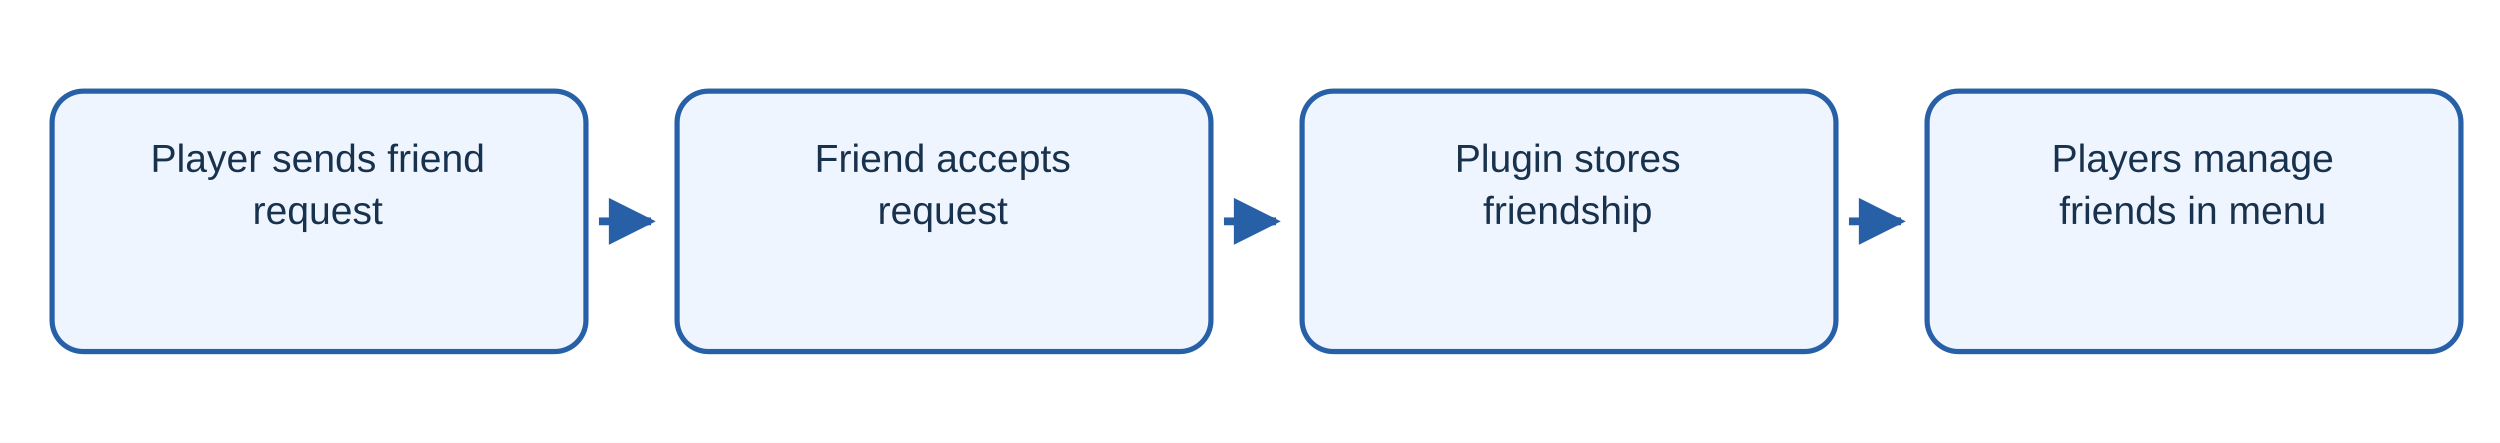
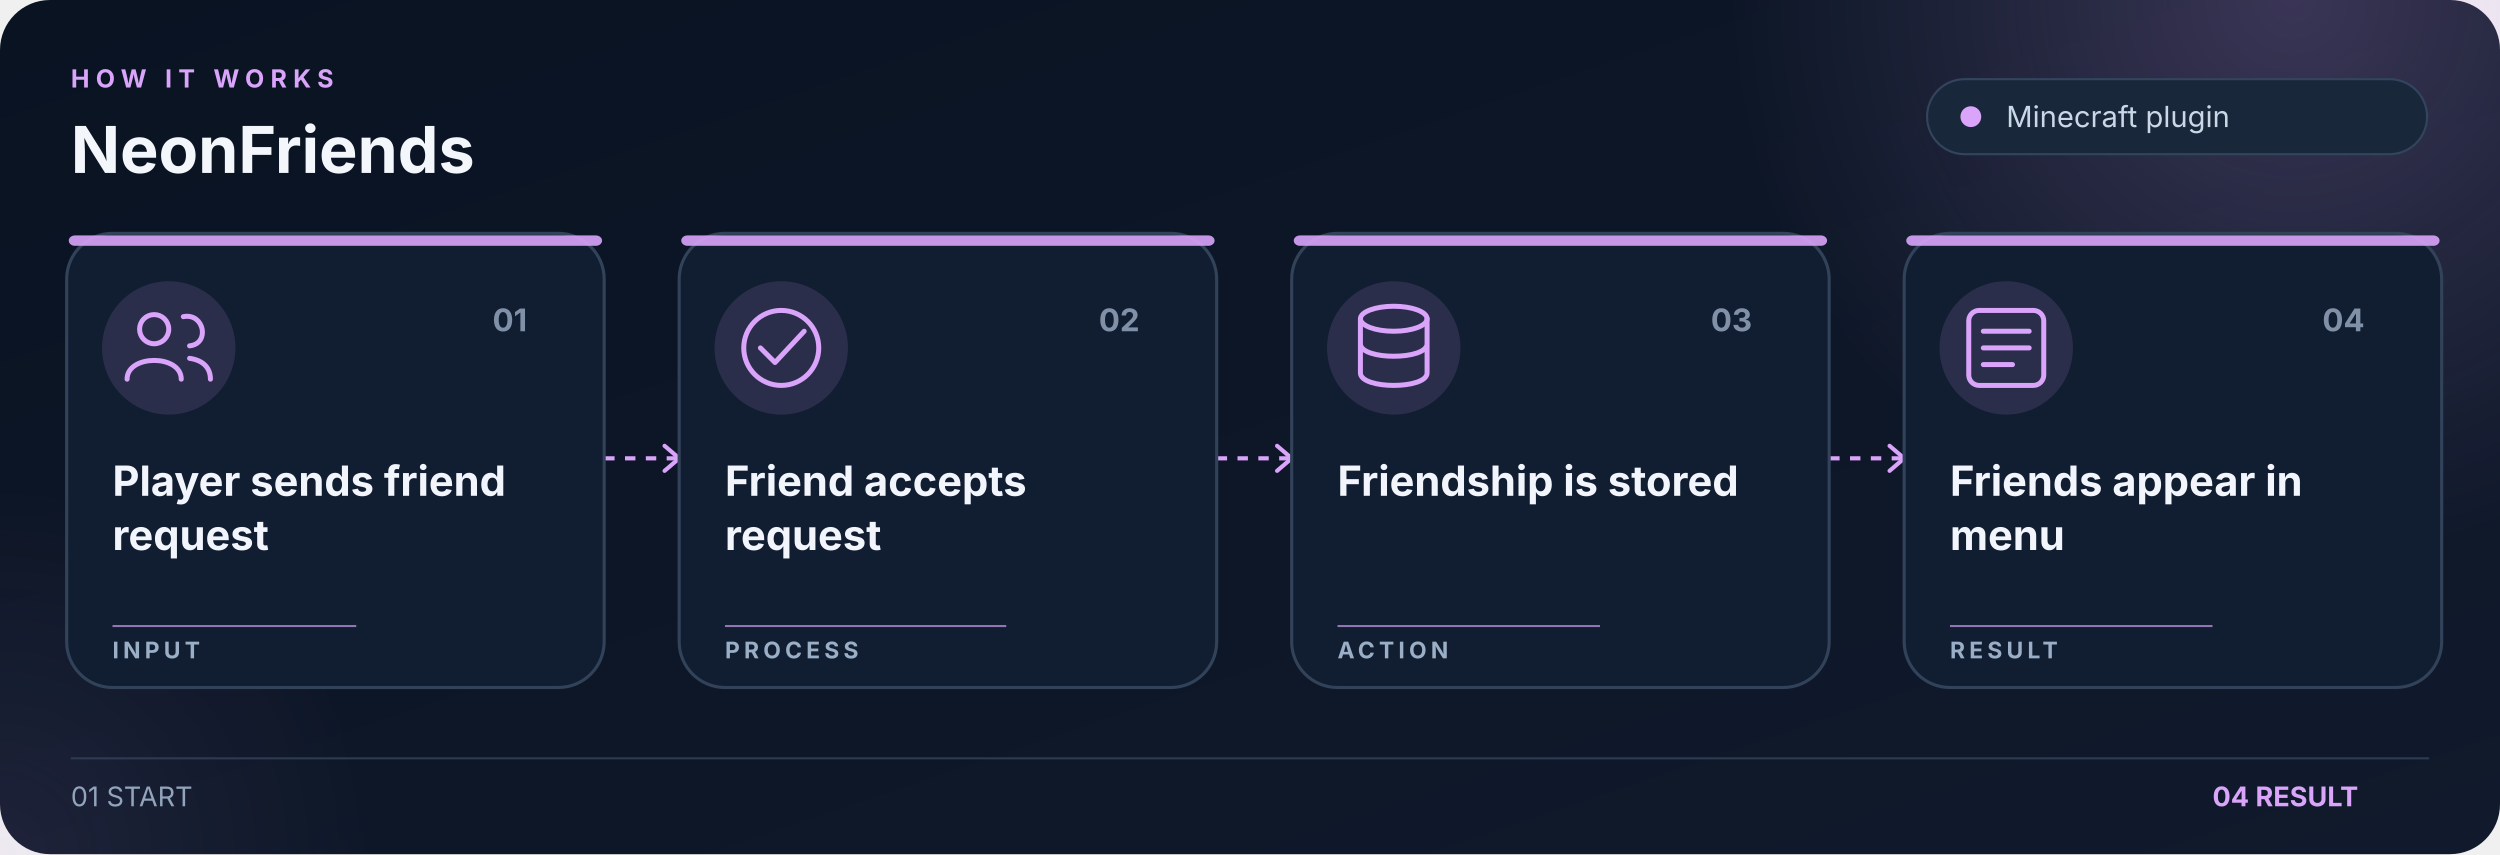
- <svg xmlns="http://www.w3.org/2000/svg" width="960" height="170" viewBox="0 0 960 170" role="img" aria-label="Workflow: Player sends friend request, Friend accepts request, Plugin stores friendship, Players manage friends in menu">
+ <svg xmlns="http://www.w3.org/2000/svg" width="1200" height="410" viewBox="0 0 1200 410" role="img" aria-label="Workflow for NeonFriends: Player sends friend request, Friend accepts request, Friendship is stored, Friends appear in menu">
  <defs>
-     <marker id="arrow" viewBox="0 0 10 10" refX="9" refY="5" markerWidth="6" markerHeight="6" orient="auto">
-       <path d="M 0 0 L 10 5 L 0 10 z" fill="#2860a8" />
-     </marker>
+     <linearGradient id="bg" x2="1" y2="1">
+       <stop stop-color="#091322" />
+       <stop offset="1" stop-color="#111a2c" />
+     </linearGradient>
+     <radialGradient id="glow">
+       <stop stop-color="#d9a4fa" stop-opacity=".22" />
+       <stop offset="1" stop-color="#d9a4fa" stop-opacity="0" />
+     </radialGradient>
  </defs>
-   <rect width="960" height="170" fill="white" />
-   <rect x="20" y="35" width="205" height="100" rx="12" fill="#eef5ff" stroke="#2860a8" stroke-width="2" />
-   <text x="122" y="66" text-anchor="middle" fill="#18324d" font-family="Arial,sans-serif" font-size="15">Player sends friend</text>
-   <text x="122" y="86" text-anchor="middle" fill="#18324d" font-family="Arial,sans-serif" font-size="15">request</text>
-   <path d="M 230 85 h 20" stroke="#2860a8" stroke-width="3" marker-end="url(#arrow)" />
-   <rect x="260" y="35" width="205" height="100" rx="12" fill="#eef5ff" stroke="#2860a8" stroke-width="2" />
-   <text x="362" y="66" text-anchor="middle" fill="#18324d" font-family="Arial,sans-serif" font-size="15">Friend accepts</text>
-   <text x="362" y="86" text-anchor="middle" fill="#18324d" font-family="Arial,sans-serif" font-size="15">request</text>
-   <path d="M 470 85 h 20" stroke="#2860a8" stroke-width="3" marker-end="url(#arrow)" />
-   <rect x="500" y="35" width="205" height="100" rx="12" fill="#eef5ff" stroke="#2860a8" stroke-width="2" />
-   <text x="602" y="66" text-anchor="middle" fill="#18324d" font-family="Arial,sans-serif" font-size="15">Plugin stores</text>
-   <text x="602" y="86" text-anchor="middle" fill="#18324d" font-family="Arial,sans-serif" font-size="15">friendship</text>
-   <path d="M 710 85 h 20" stroke="#2860a8" stroke-width="3" marker-end="url(#arrow)" />
-   <rect x="740" y="35" width="205" height="100" rx="12" fill="#eef5ff" stroke="#2860a8" stroke-width="2" />
-   <text x="842" y="66" text-anchor="middle" fill="#18324d" font-family="Arial,sans-serif" font-size="15">Players manage</text>
-   <text x="842" y="86" text-anchor="middle" fill="#18324d" font-family="Arial,sans-serif" font-size="15">friends in menu</text>
+   <style>
+ text { font-family: Inter, Arial, sans-serif; }
+ .flow { animation: move 1.2s linear infinite; }
+ .beacon { animation: pulse 2.2s ease-in-out infinite; }
+ @keyframes move { to { stroke-dashoffset: -20; } }
+ @keyframes pulse { 50% { opacity: .25; } }
+ @media (prefers-reduced-motion: reduce) { .flow,.beacon { animation: none; } }
+ </style>
+   <rect width="1200" height="410" rx="24" fill="url(#bg)" />
+   <circle cx="1100" cy="0" r="270" fill="url(#glow)" />
+   <circle cx="0" cy="410" r="180" fill="url(#glow)" opacity=".4" />
+   <text x="34" y="42" fill="#d9a4fa" font-size="12" font-weight="700" letter-spacing="3">HOW IT WORKS</text>
+   <text x="34" y="83" fill="#f3f6fb" font-size="31" font-weight="700">NeonFriends</text>
+   <rect x="925" y="38" width="240" height="36" rx="18" fill="#19273b" stroke="#33455d" />
+   <circle class="beacon" cx="946" cy="56" r="5" fill="#d9a4fa" />
+   <text x="963" y="61" fill="#c9d7e7" font-size="14">Minecraft plugin</text>
+   <path d="M290 220 H326" stroke="#d9a4fa" stroke-width="2" stroke-dasharray="5 5" class="flow" />
+   <path d="m319 214 7 6-7 6" fill="none" stroke="#d9a4fa" stroke-width="2" stroke-linecap="round" stroke-linejoin="round" />
+   <path d="M584 220 H620" stroke="#d9a4fa" stroke-width="2" stroke-dasharray="5 5" class="flow" />
+   <path d="m613 214 7 6-7 6" fill="none" stroke="#d9a4fa" stroke-width="2" stroke-linecap="round" stroke-linejoin="round" />
+   <path d="M878 220 H914" stroke="#d9a4fa" stroke-width="2" stroke-dasharray="5 5" class="flow" />
+   <path d="m907 214 7 6-7 6" fill="none" stroke="#d9a4fa" stroke-width="2" stroke-linecap="round" stroke-linejoin="round" />
+   <g class="card c0" aria-label="Step 1: Player sends friend request">
+     <rect x="32" y="112" width="258" height="218" rx="22" fill="#111d31" stroke="#324259" stroke-width="1.5" />
+     <rect x="33" y="113" width="256" height="5" rx="3" fill="#d9a4fa" opacity=".9" />
+     <circle cx="81" cy="167" r="32" fill="#d9a4fa" opacity=".13" />
+     <g transform="translate(57 143)" fill="none" stroke="#d9a4fa" stroke-width="2.4" stroke-linecap="round" stroke-linejoin="round">
+       <circle cx="17" cy="15" r="7" />
+       <path d="M4 39c0-12 26-12 26 0M31 9c10-2 13 13 3 14M34 29c7 1 10 5 10 10" />
+     </g>
+     <text x="253" y="159" text-anchor="end" fill="#8090a7" font-size="15" font-weight="700">01</text>
+     <text x="54" y="238" fill="#f2f6fc" font-size="20" font-weight="650">
+       <tspan x="54" dy="0">Player sends friend</tspan>
+       <tspan x="54" dy="26">request</tspan>
+     </text>
+     <rect x="54" y="300" width="117" height="1" fill="#d9a4fa" opacity=".65" />
+     <text x="54" y="316" fill="#9aaec5" font-size="11" font-weight="700" letter-spacing="2">INPUT</text>
+   </g>
+   <g class="card c1" aria-label="Step 2: Friend accepts request">
+     <rect x="326" y="112" width="258" height="218" rx="22" fill="#111d31" stroke="#324259" stroke-width="1.5" />
+     <rect x="327" y="113" width="256" height="5" rx="3" fill="#d9a4fa" opacity=".9" />
+     <circle cx="375" cy="167" r="32" fill="#d9a4fa" opacity=".13" />
+     <g transform="translate(351 143)" fill="none" stroke="#d9a4fa" stroke-width="2.4" stroke-linecap="round" stroke-linejoin="round">
+       <circle cx="24" cy="24" r="18" />
+       <path d="m14 24 7 7 14-15" />
+     </g>
+     <text x="547" y="159" text-anchor="end" fill="#8090a7" font-size="15" font-weight="700">02</text>
+     <text x="348" y="238" fill="#f2f6fc" font-size="20" font-weight="650">
+       <tspan x="348" dy="0">Friend accepts</tspan>
+       <tspan x="348" dy="26">request</tspan>
+     </text>
+     <rect x="348" y="300" width="135" height="1" fill="#d9a4fa" opacity=".65" />
+     <text x="348" y="316" fill="#9aaec5" font-size="11" font-weight="700" letter-spacing="2">PROCESS</text>
+   </g>
+   <g class="card c2" aria-label="Step 3: Friendship is stored">
+     <rect x="620" y="112" width="258" height="218" rx="22" fill="#111d31" stroke="#324259" stroke-width="1.5" />
+     <rect x="621" y="113" width="256" height="5" rx="3" fill="#d9a4fa" opacity=".9" />
+     <circle cx="669" cy="167" r="32" fill="#d9a4fa" opacity=".13" />
+     <g transform="translate(645 143)" fill="none" stroke="#d9a4fa" stroke-width="2.4" stroke-linecap="round" stroke-linejoin="round">
+       <ellipse cx="24" cy="10" rx="16" ry="6" />
+       <path d="M8 10v26c0 8 32 8 32 0V10M8 22c0 8 32 8 32 0" />
+     </g>
+     <text x="841" y="159" text-anchor="end" fill="#8090a7" font-size="15" font-weight="700">03</text>
+     <text x="642" y="238" fill="#f2f6fc" font-size="20" font-weight="650">
+       <tspan x="642" dy="0">Friendship is stored</tspan>
+     </text>
+     <rect x="642" y="300" width="126" height="1" fill="#d9a4fa" opacity=".65" />
+     <text x="642" y="316" fill="#9aaec5" font-size="11" font-weight="700" letter-spacing="2">ACTION</text>
+   </g>
+   <g class="card c3" aria-label="Step 4: Friends appear in menu">
+     <rect x="914" y="112" width="258" height="218" rx="22" fill="#111d31" stroke="#324259" stroke-width="1.5" />
+     <rect x="915" y="113" width="256" height="5" rx="3" fill="#d9a4fa" opacity=".9" />
+     <circle cx="963" cy="167" r="32" fill="#d9a4fa" opacity=".13" />
+     <g transform="translate(939 143)" fill="none" stroke="#d9a4fa" stroke-width="2.4" stroke-linecap="round" stroke-linejoin="round">
+       <rect x="6" y="6" width="36" height="36" rx="5" />
+       <path d="M13 16h22M13 24h22M13 32h14" />
+     </g>
+     <text x="1135" y="159" text-anchor="end" fill="#8090a7" font-size="15" font-weight="700">04</text>
+     <text x="936" y="238" fill="#f2f6fc" font-size="20" font-weight="650">
+       <tspan x="936" dy="0">Friends appear in</tspan>
+       <tspan x="936" dy="26">menu</tspan>
+     </text>
+     <rect x="936" y="300" width="126" height="1" fill="#d9a4fa" opacity=".65" />
+     <text x="936" y="316" fill="#9aaec5" font-size="11" font-weight="700" letter-spacing="2">RESULT</text>
+   </g>
+   <path d="M34 364 H1166" stroke="#2c3b51" stroke-width="1" />
+   <text x="34" y="387" fill="#91a4bb" font-size="13">01  START</text>
+   <text x="1062" y="387" fill="#d9a4fa" font-size="13" font-weight="700">04  RESULT</text>
</svg>
